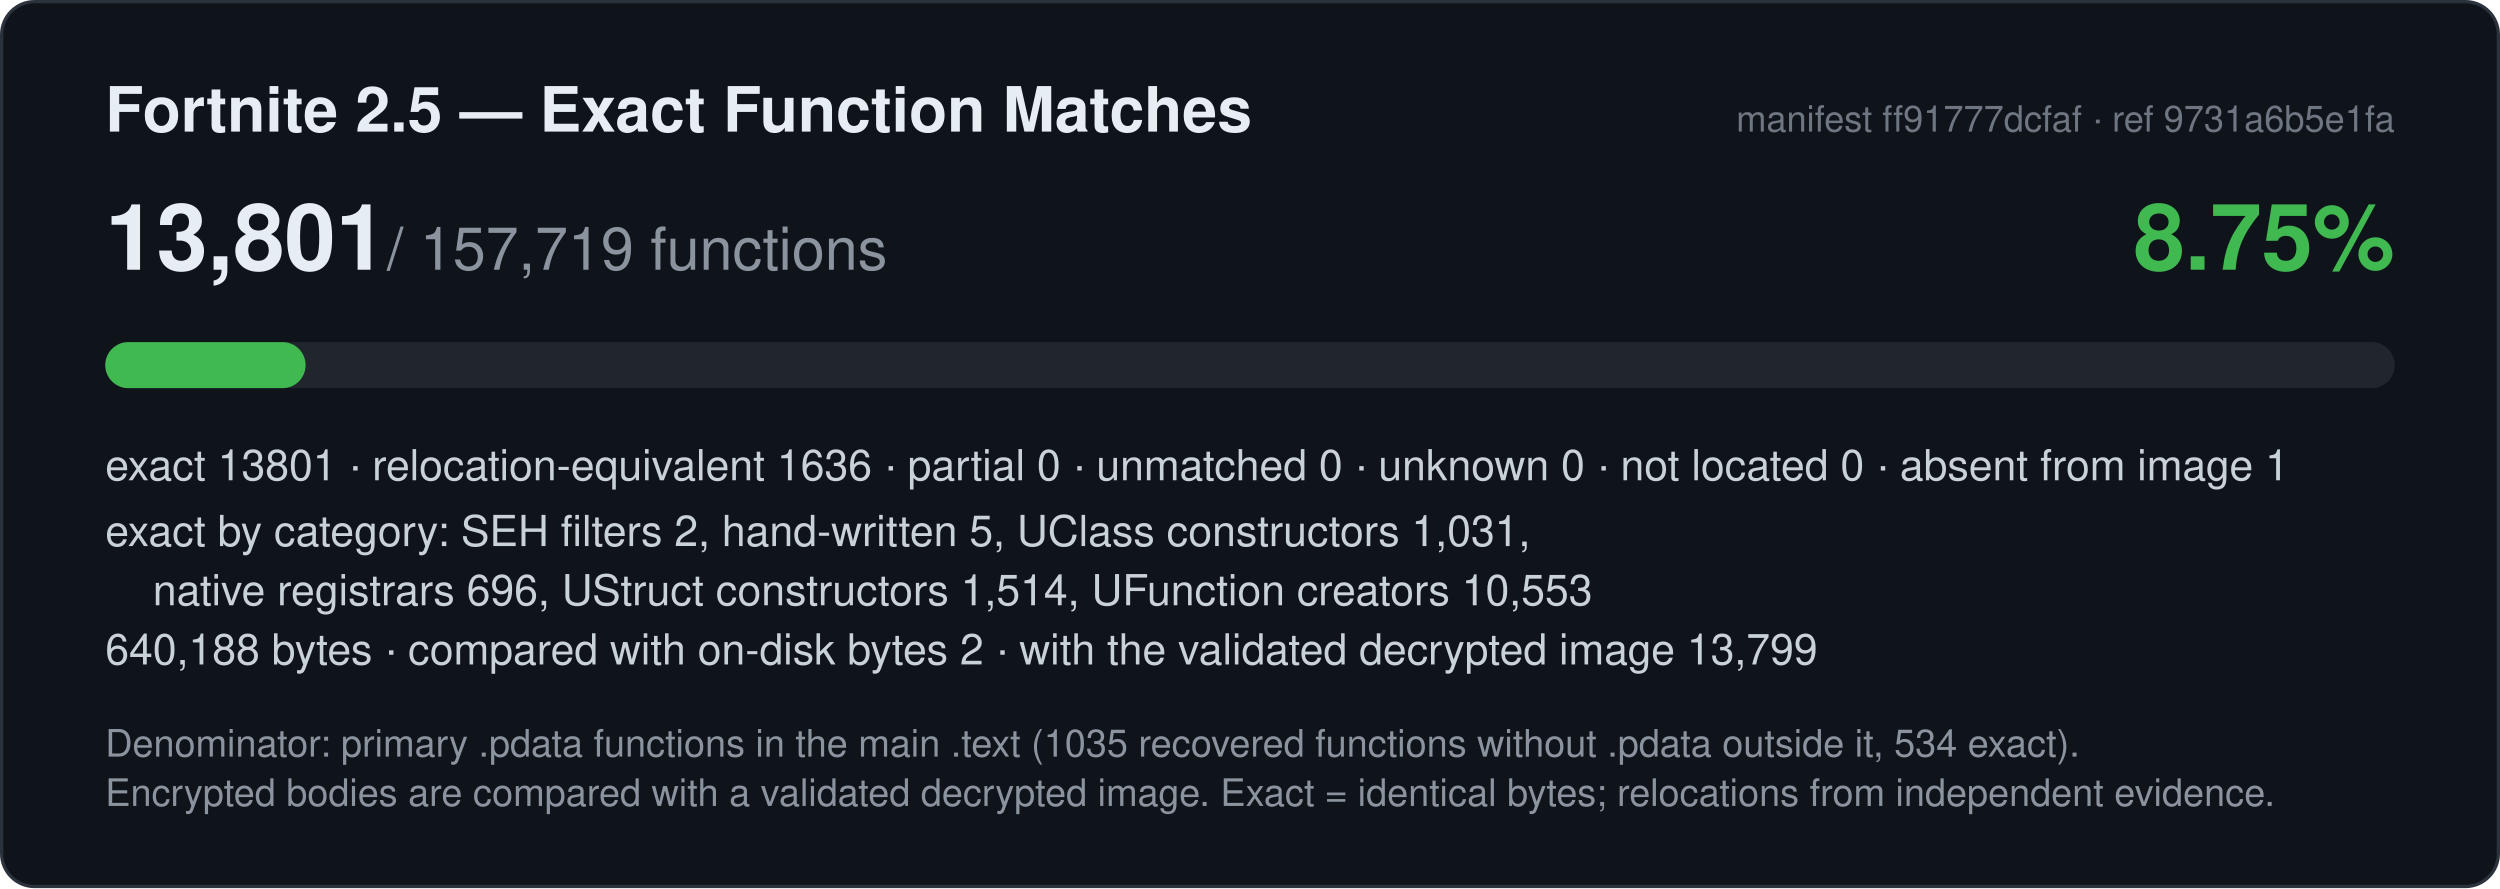
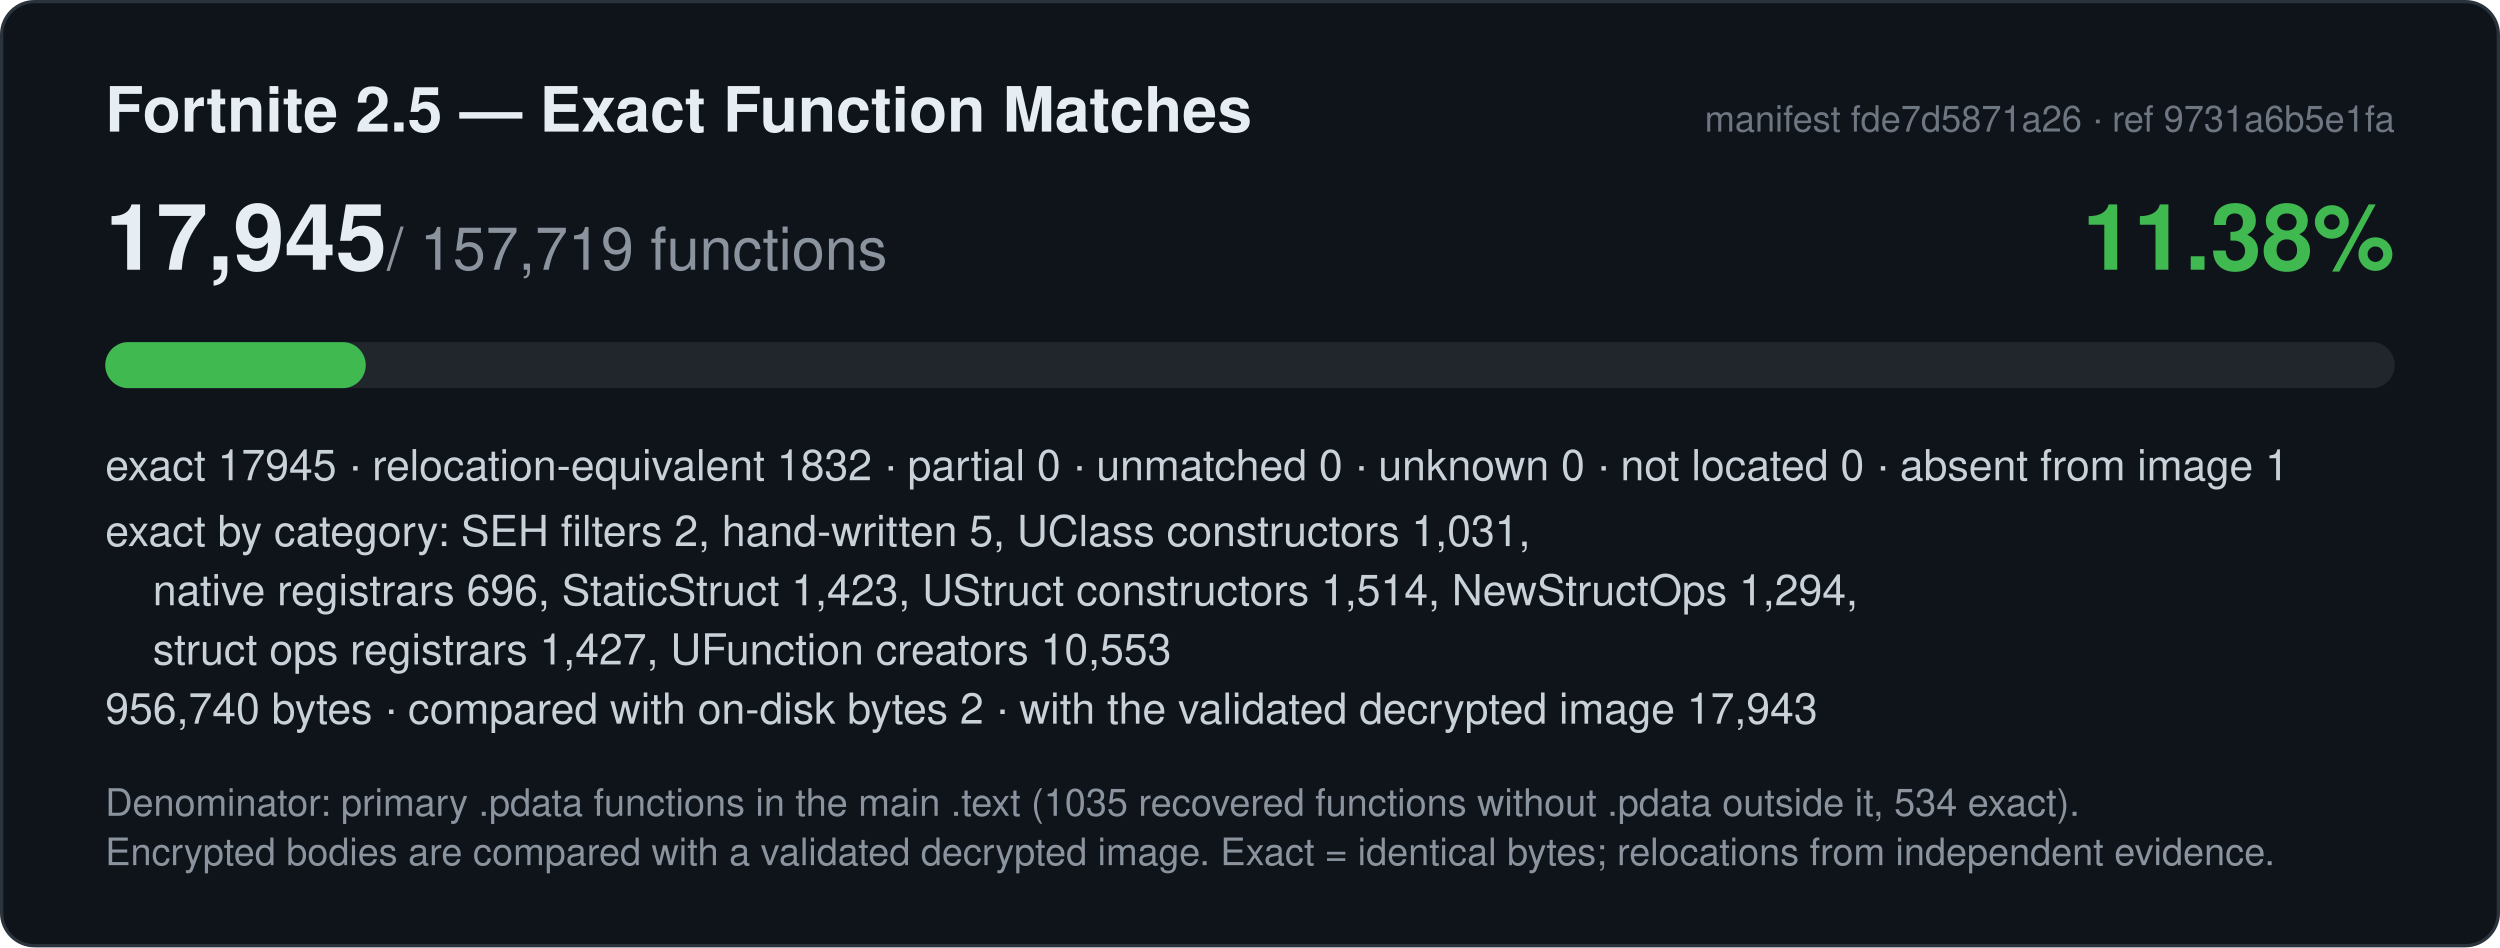
- <svg xmlns="http://www.w3.org/2000/svg" width="760" height="270" viewBox="0 0 760 270" role="img" aria-labelledby="t d">
-   <rect x="0.5" y="0.5" width="759" height="269" rx="10" fill="#0f141a" stroke="#2a323c" />
+ <svg xmlns="http://www.w3.org/2000/svg" width="760" height="288" viewBox="0 0 760 288" role="img" aria-labelledby="t d">
+   <rect x="0.5" y="0.5" width="759" height="287" rx="10" fill="#0f141a" stroke="#2a323c" />
  <text x="32" y="40" font-family="Segoe UI, -apple-system, Helvetica, Arial, sans-serif" font-size="19" font-weight="600" fill="#e6edf3">Fortnite 2.5 — Exact Function Matches</text>
-   <text x="32" y="82" font-family="Segoe UI, -apple-system, Helvetica, Arial, sans-serif" font-size="28" font-weight="700" fill="#e6edf3">13,801<tspan font-size="18" font-weight="400" fill="#8b949e"> / 157,719 functions</tspan>
+   <text x="32" y="82" font-family="Segoe UI, -apple-system, Helvetica, Arial, sans-serif" font-size="28" font-weight="700" fill="#e6edf3">17,945<tspan font-size="18" font-weight="400" fill="#8b949e"> / 157,719 functions</tspan>
  </text>
-   <text x="728" y="82" text-anchor="end" font-family="Segoe UI, -apple-system, Helvetica, Arial, sans-serif" font-size="28" font-weight="700" fill="#3fb950">8.75%</text>
+   <text x="728" y="82" text-anchor="end" font-family="Segoe UI, -apple-system, Helvetica, Arial, sans-serif" font-size="28" font-weight="700" fill="#3fb950">11.38%</text>
  <rect x="32" y="104" width="696" height="14" rx="7" fill="#21262d" />
-   <rect x="32" y="104" width="60.903" height="14" rx="7.000" fill="#3fb950" />
-   <text x="32" y="146" font-family="Segoe UI, -apple-system, Helvetica, Arial, sans-serif" font-size="13" fill="#c9d1d9">exact 13801 · relocation-equivalent 1636 · partial 0 · unmatched 0 · unknown 0 · not located 0 · absent from image 1</text>
+   <rect x="32" y="104" width="79.190" height="14" rx="7.000" fill="#3fb950" />
+   <text x="32" y="146" font-family="Segoe UI, -apple-system, Helvetica, Arial, sans-serif" font-size="13" fill="#c9d1d9">exact 17945 · relocation-equivalent 1832 · partial 0 · unmatched 0 · unknown 0 · not located 0 · absent from image 1</text>
  <text x="32" y="166" font-family="Segoe UI, -apple-system, Helvetica, Arial, sans-serif" font-size="13" fill="#c9d1d9" xml:space="preserve">exact by category: SEH filters 2, hand-written 5, UClass constructors 1,031,</text>
-   <text x="32" y="184" font-family="Segoe UI, -apple-system, Helvetica, Arial, sans-serif" font-size="13" fill="#c9d1d9" xml:space="preserve">    native registrars 696, UStruct constructors 1,514, UFunction creators 10,553</text>
-   <text x="32" y="202" font-family="Segoe UI, -apple-system, Helvetica, Arial, sans-serif" font-size="13" fill="#c9d1d9">640,188 bytes · compared with on-disk bytes 2 · with the validated decrypted image 13,799</text>
-   <text x="32" y="230" font-family="Segoe UI, -apple-system, Helvetica, Arial, sans-serif" font-size="11.5" fill="#8b949e">Denominator: primary .pdata functions in the main .text (1035 recovered functions without .pdata outside it, 534 exact).</text>
-   <text x="32" y="245" font-family="Segoe UI, -apple-system, Helvetica, Arial, sans-serif" font-size="11.5" fill="#8b949e">Encrypted bodies are compared with a validated decrypted image. Exact = identical bytes; relocations from independent evidence.</text>
-   <text x="728" y="40" text-anchor="end" font-family="Segoe UI, -apple-system, Helvetica, Arial, sans-serif" font-size="11" fill="#6e7681">manifest ff91777dcfaf · ref 9731a6b5e1fa</text>
+   <text x="32" y="184" font-family="Segoe UI, -apple-system, Helvetica, Arial, sans-serif" font-size="13" fill="#c9d1d9" xml:space="preserve">    native registrars 696, StaticStruct 1,423, UStruct constructors 1,514, NewStructOps 1,294,</text>
+   <text x="32" y="202" font-family="Segoe UI, -apple-system, Helvetica, Arial, sans-serif" font-size="13" fill="#c9d1d9" xml:space="preserve">    struct ops registrars 1,427, UFunction creators 10,553</text>
+   <text x="32" y="220" font-family="Segoe UI, -apple-system, Helvetica, Arial, sans-serif" font-size="13" fill="#c9d1d9">956,740 bytes · compared with on-disk bytes 2 · with the validated decrypted image 17,943</text>
+   <text x="32" y="248" font-family="Segoe UI, -apple-system, Helvetica, Arial, sans-serif" font-size="11.5" fill="#8b949e">Denominator: primary .pdata functions in the main .text (1035 recovered functions without .pdata outside it, 534 exact).</text>
+   <text x="32" y="263" font-family="Segoe UI, -apple-system, Helvetica, Arial, sans-serif" font-size="11.5" fill="#8b949e">Encrypted bodies are compared with a validated decrypted image. Exact = identical bytes; relocations from independent evidence.</text>
+   <text x="728" y="40" text-anchor="end" font-family="Segoe UI, -apple-system, Helvetica, Arial, sans-serif" font-size="11" fill="#6e7681">manifest fde7d5871a26 · ref 9731a6b5e1fa</text>
</svg>
